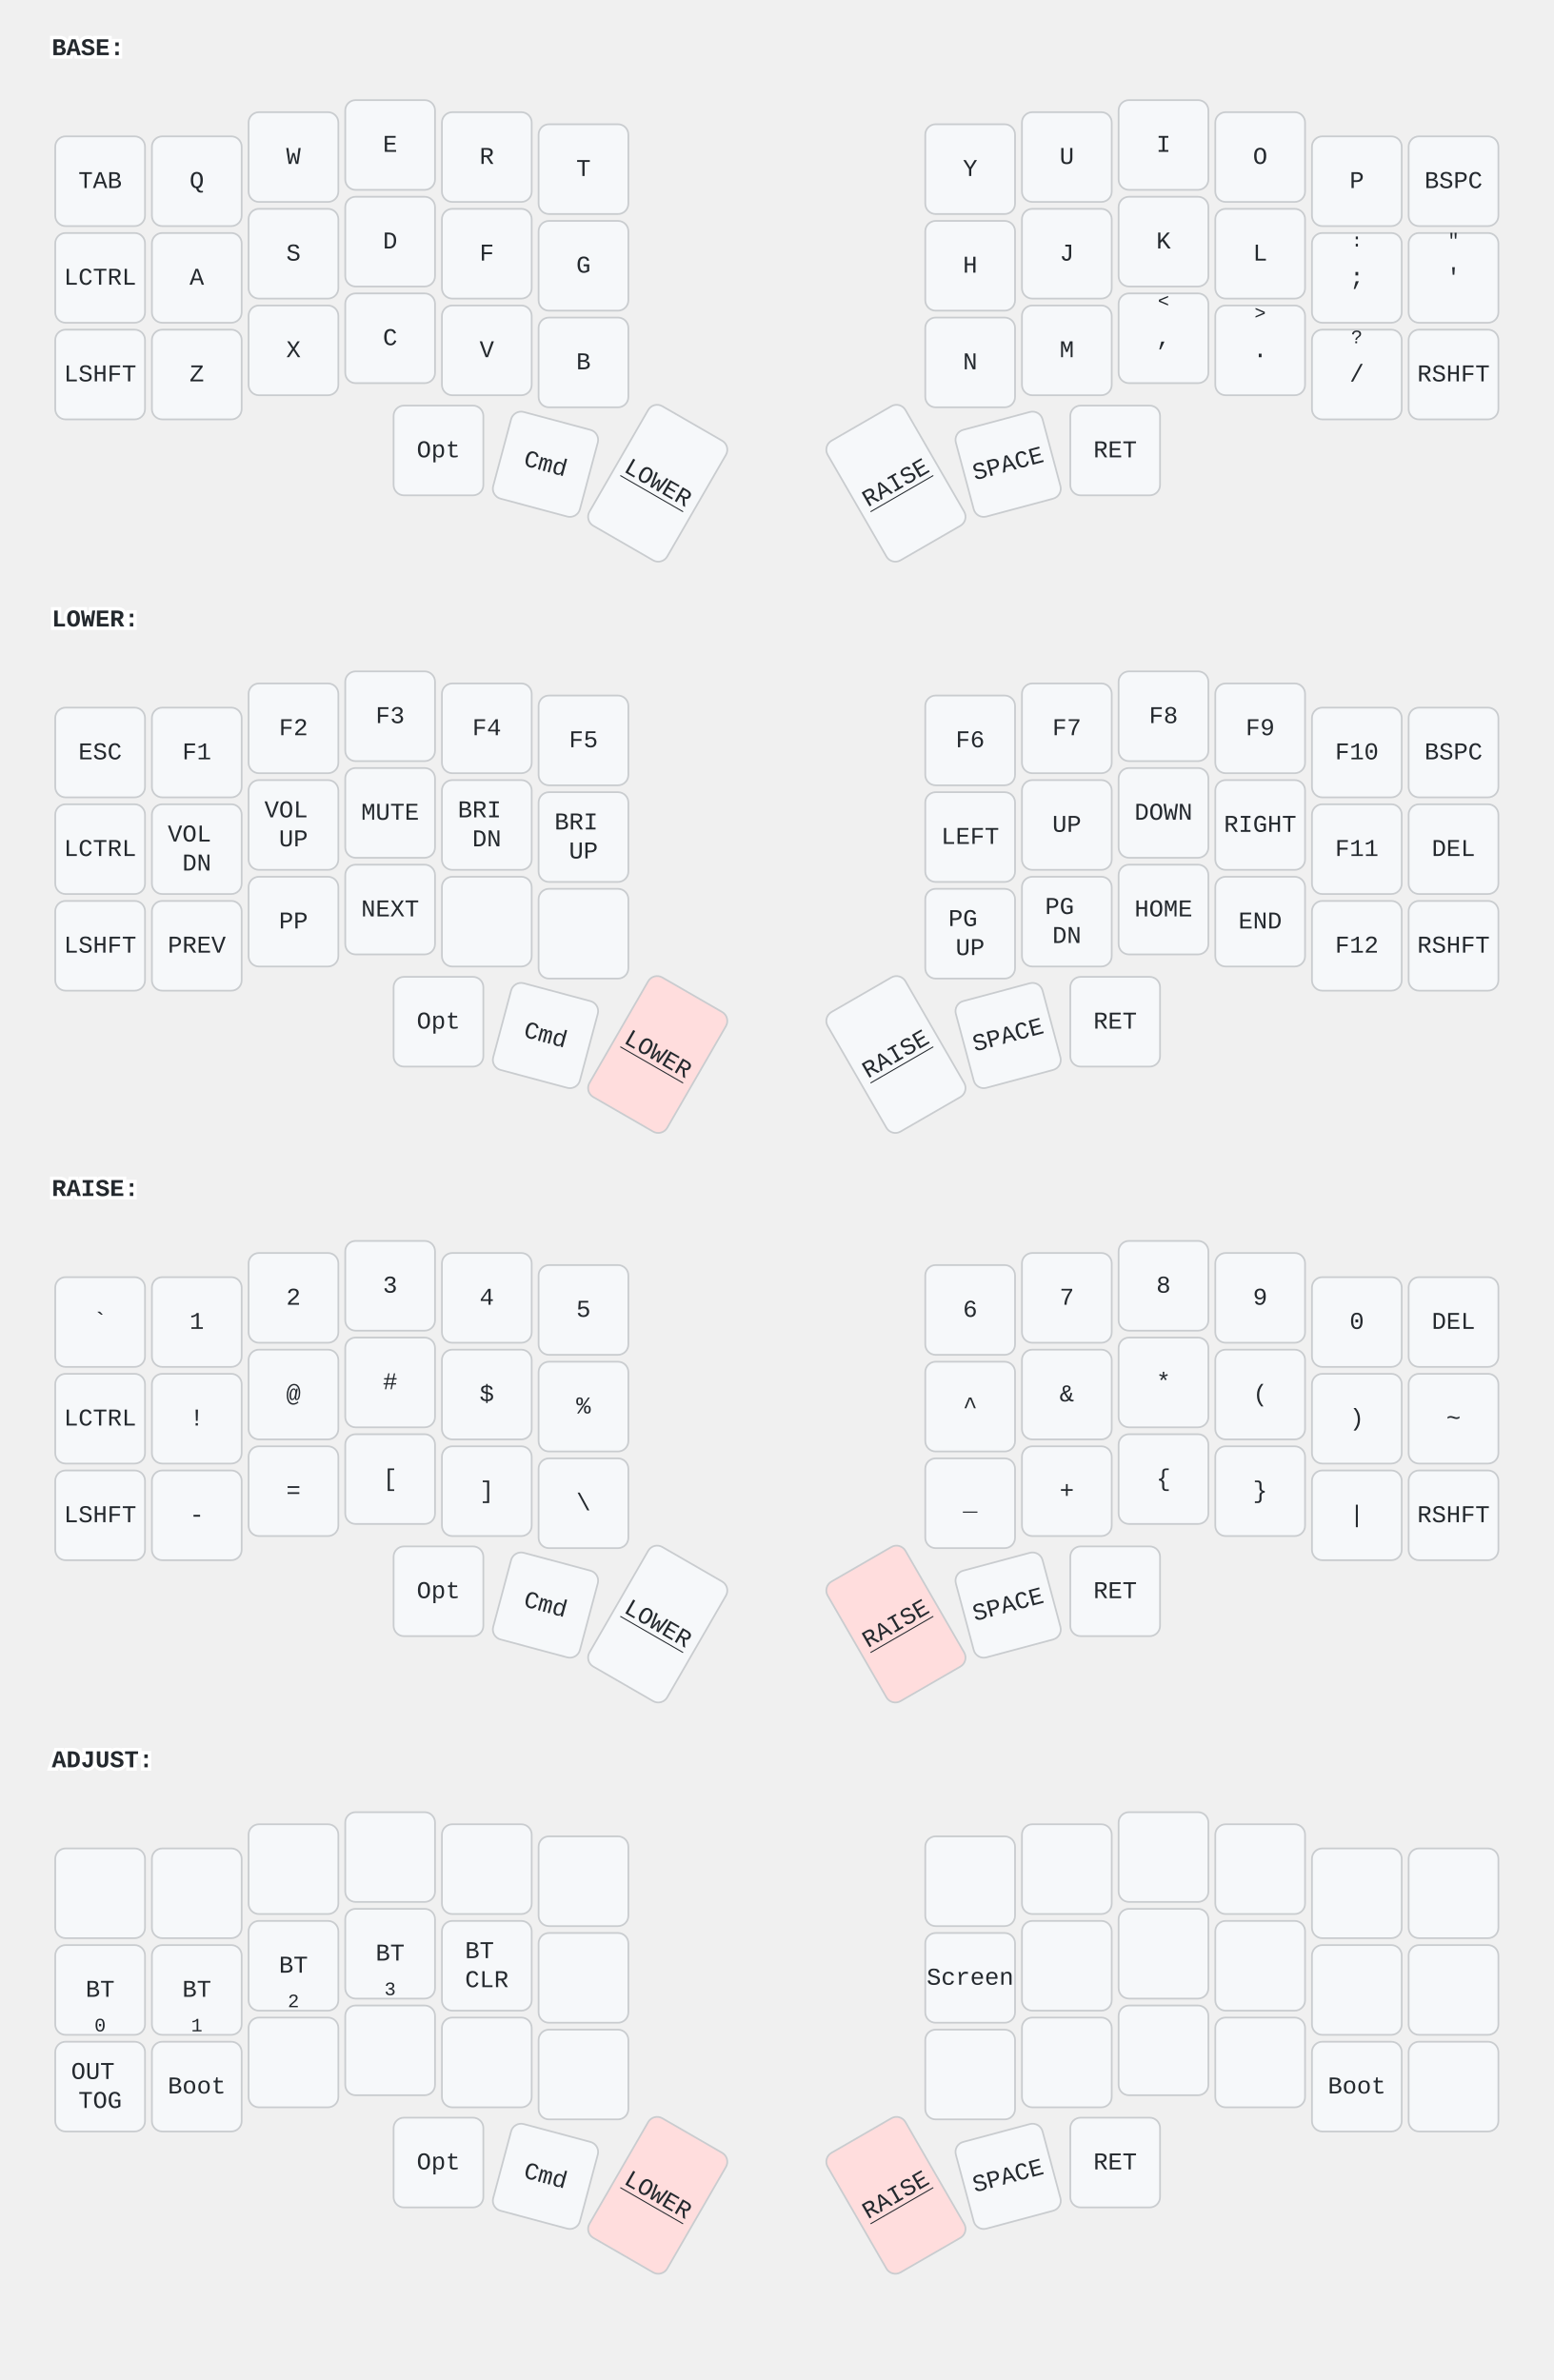
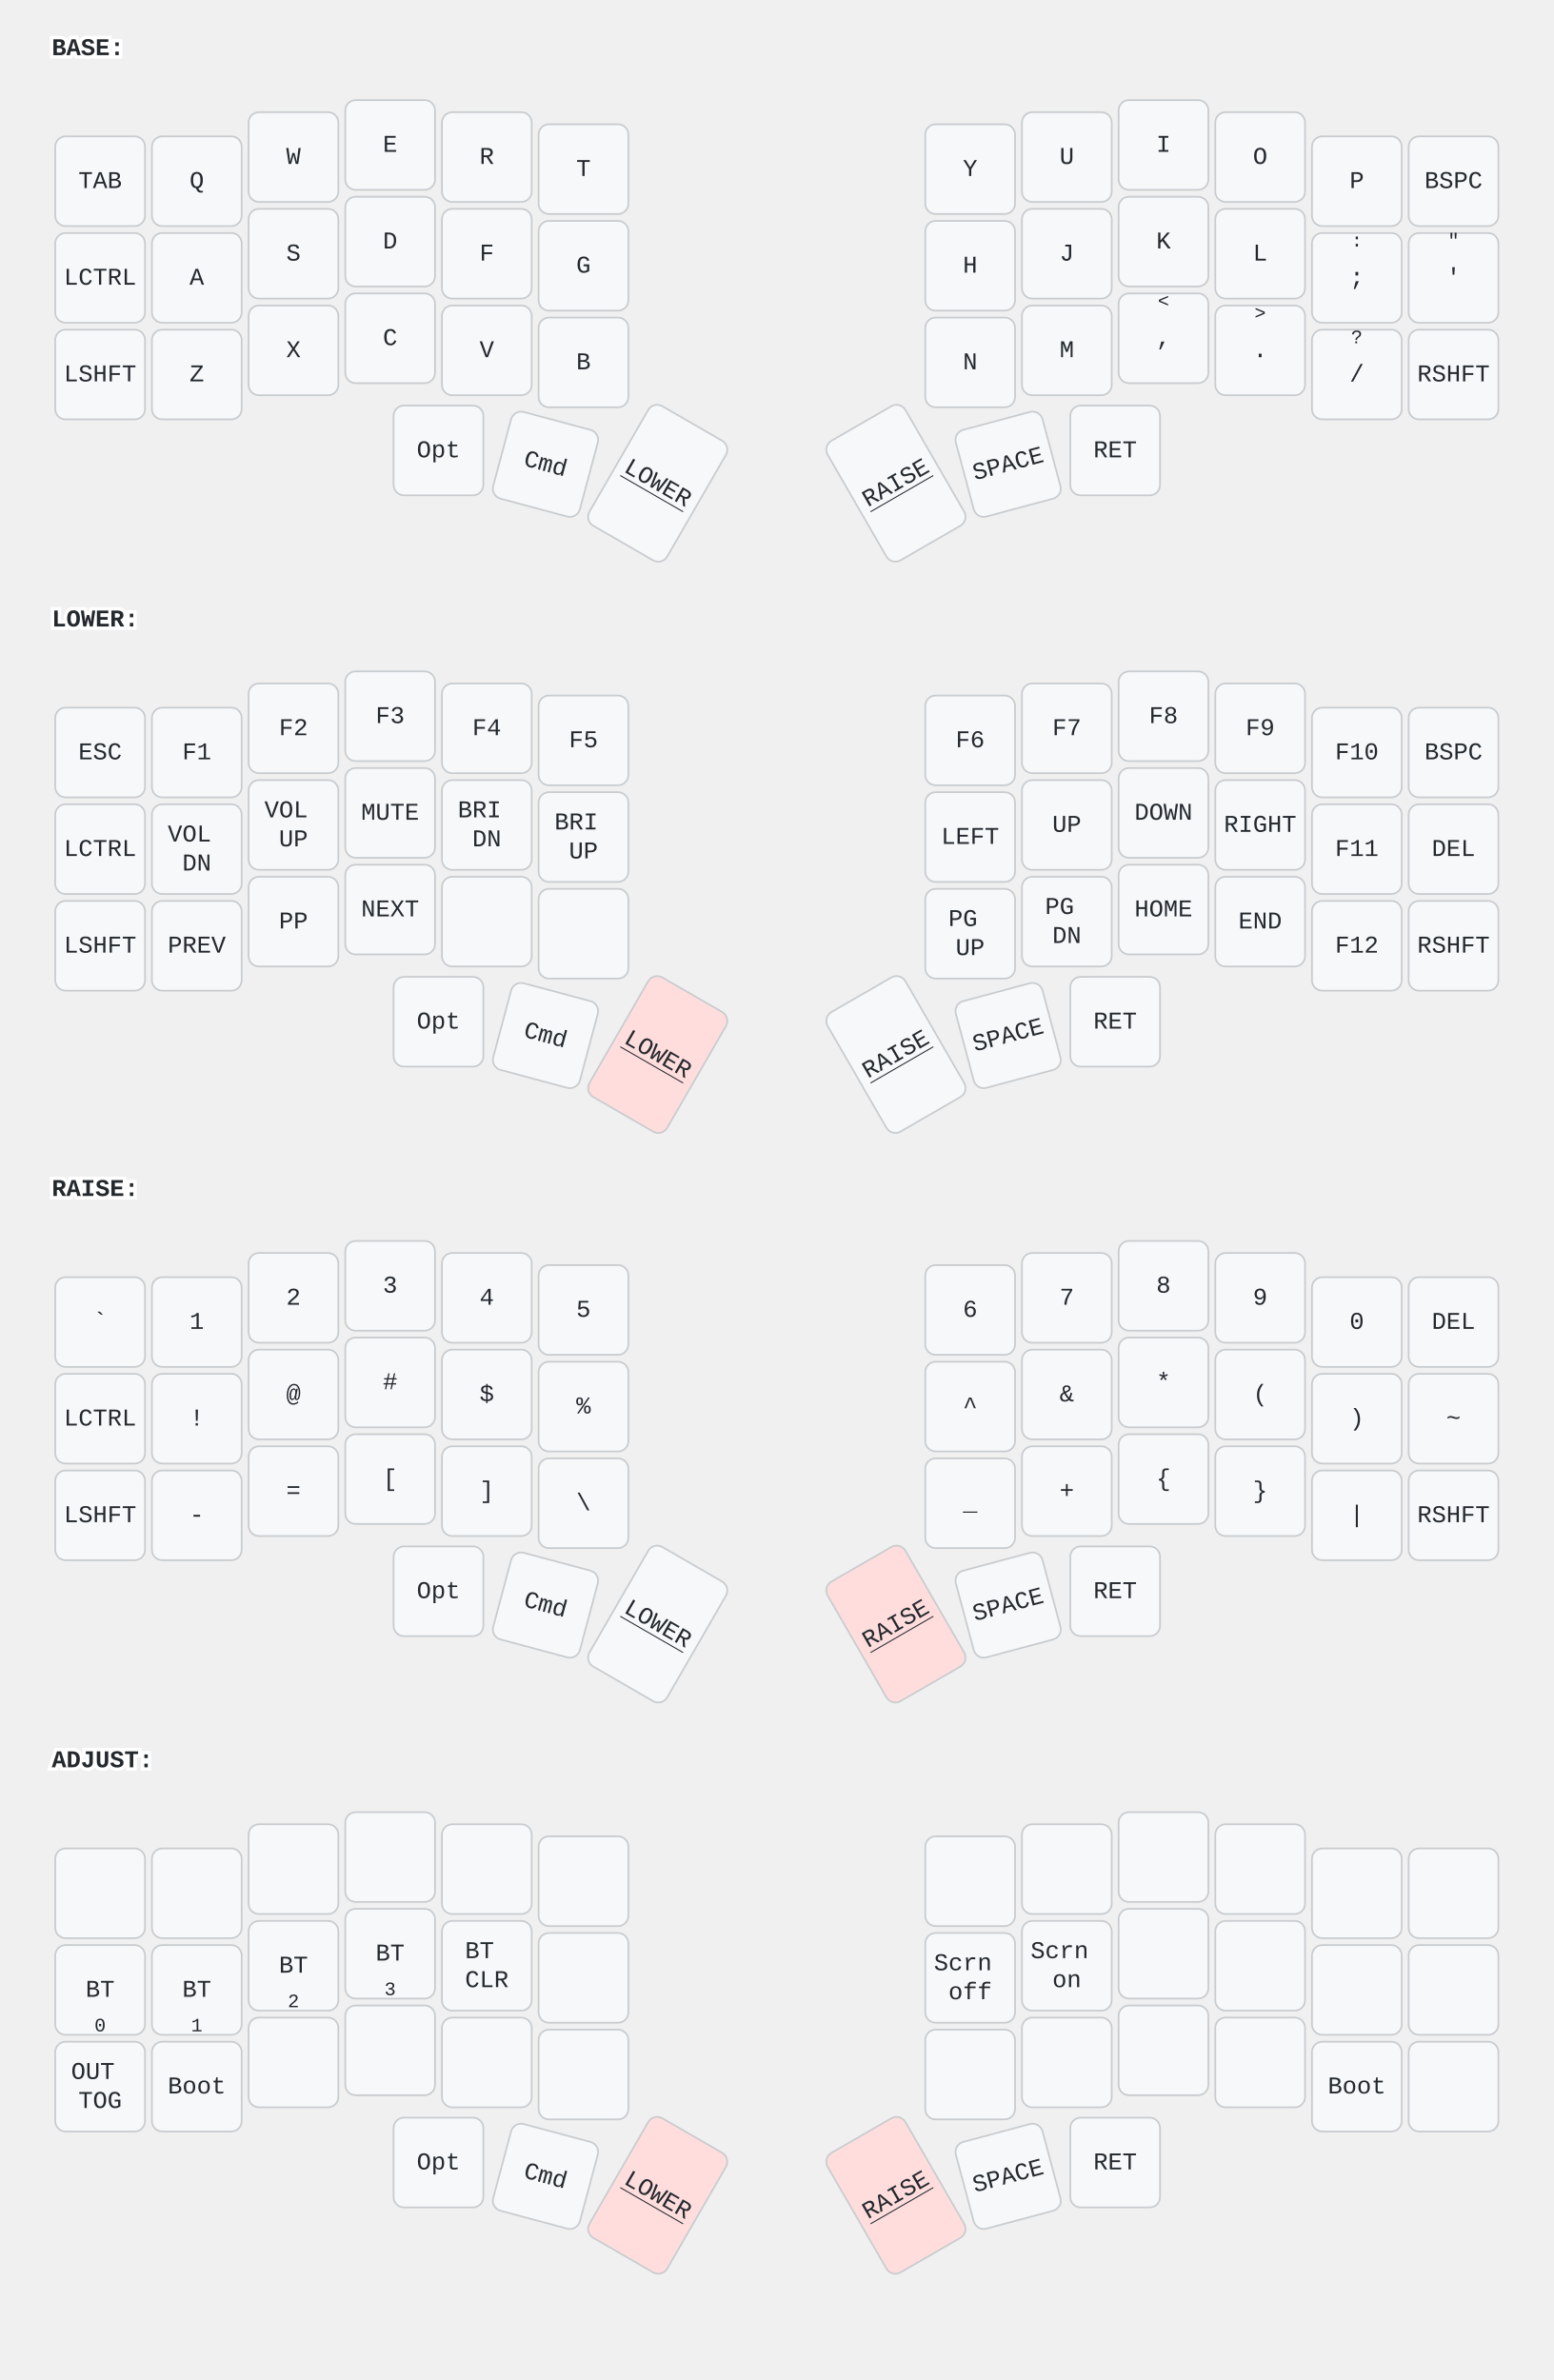
<svg xmlns="http://www.w3.org/2000/svg" width="900" height="1379" viewBox="0 0 900 1379" class="keymap">
  <style>/* inherit to force styles through use tags */
svg path {
    fill: inherit;
}

/* font and background color specifications */
svg.keymap {
    font-family: SFMono-Regular,Consolas,Liberation Mono,Menlo,monospace;
    font-size: 14px;
    font-kerning: normal;
    text-rendering: optimizeLegibility;
    fill: #24292e;
}

/* default key styling */
rect.key {
    fill: #f6f8fa;
}

rect.key, rect.combo {
    stroke: #c9cccf;
    stroke-width: 1;
}

/* default key side styling, only used is draw_key_sides is set */
rect.side {
    filter: brightness(90%);
}

/* color accent for combo boxes */
rect.combo, rect.combo-separate {
    fill: #cdf;
}

/* color accent for held keys */
rect.held, rect.combo.held {
    fill: #fdd;
}

/* color accent for ghost (optional) keys */
rect.ghost, rect.combo.ghost {
    stroke-dasharray: 4, 4;
    stroke-width: 2;
}

text {
    text-anchor: middle;
    dominant-baseline: middle;
}

/* styling for layer labels */
text.label {
    font-weight: bold;
    text-anchor: start;
    stroke: white;
    stroke-width: 4;
    paint-order: stroke;
}

/* styling for optional footer */
text.footer {
    text-anchor: end;
    dominant-baseline: auto;
    stroke: white;
    stroke-width: 4;
    paint-order: stroke;
}

/* styling for combo tap, and key non-tap label text */
- text.combo, text.hold, text.shifted, text.left, text.right, text.tl, text.tr, text.bl, text.br {
+ text.combo, text.hold, text.shifted, text.left, text.right {
    font-size: 11px;
}

- text.hold, text.bl, text.br {
+ text.hold {
    text-anchor: middle;
    dominant-baseline: auto;
}

- text.shifted, text.tl, text.tr {
+ text.shifted {
    text-anchor: middle;
    dominant-baseline: hanging;
}

- text.left, text.tl, text.bl {
+ text.left {
    text-anchor: start;
}

- text.right, text.tr, text.br {
+ text.right {
    text-anchor: end;
}

text.layer-activator {
    text-decoration: underline;
}

/* styling for hold/shifted label text in combo box */
text.combo.hold, text.combo.shifted, text.combo.left, text.combo.right {
    font-size: 8px;
}

/* lighter symbol for transparent keys */
text.trans {
    fill: #7b7e81;
}

/* styling for combo dendrons */
path.combo {
    stroke-width: 1;
    stroke: gray;
    fill: none;
}

/* Start Tabler Icons Cleanup */
/* cannot use height/width with glyphs */
.icon-tabler &gt; path {
    fill: inherit;
    stroke: inherit;
    stroke-width: 2;
}
/* hide tabler's default box */
.icon-tabler &gt; path[stroke="none"][fill="none"] {
    visibility: hidden;
}
/* End Tabler Icons Cleanup */
</style>
  <g transform="translate(30, 0)" class="layer-BASE">
    <text x="0" y="28" class="label" id="BASE">BASE:</text>
    <g transform="translate(0, 56)">
      <g transform="translate(28, 49)" class="key keypos-0">
        <rect rx="6" ry="6" x="-26" y="-26" width="52" height="52" class="key" />
        <text x="0" y="0" class="key tap">TAB</text>
      </g>
      <g transform="translate(84, 49)" class="key keypos-1">
        <rect rx="6" ry="6" x="-26" y="-26" width="52" height="52" class="key" />
        <text x="0" y="0" class="key tap">Q</text>
      </g>
      <g transform="translate(140, 35)" class="key keypos-2">
        <rect rx="6" ry="6" x="-26" y="-26" width="52" height="52" class="key" />
        <text x="0" y="0" class="key tap">W</text>
      </g>
      <g transform="translate(196, 28)" class="key keypos-3">
        <rect rx="6" ry="6" x="-26" y="-26" width="52" height="52" class="key" />
        <text x="0" y="0" class="key tap">E</text>
      </g>
      <g transform="translate(252, 35)" class="key keypos-4">
        <rect rx="6" ry="6" x="-26" y="-26" width="52" height="52" class="key" />
        <text x="0" y="0" class="key tap">R</text>
      </g>
      <g transform="translate(308, 42)" class="key keypos-5">
        <rect rx="6" ry="6" x="-26" y="-26" width="52" height="52" class="key" />
        <text x="0" y="0" class="key tap">T</text>
      </g>
      <g transform="translate(532, 42)" class="key keypos-6">
        <rect rx="6" ry="6" x="-26" y="-26" width="52" height="52" class="key" />
        <text x="0" y="0" class="key tap">Y</text>
      </g>
      <g transform="translate(588, 35)" class="key keypos-7">
        <rect rx="6" ry="6" x="-26" y="-26" width="52" height="52" class="key" />
        <text x="0" y="0" class="key tap">U</text>
      </g>
      <g transform="translate(644, 28)" class="key keypos-8">
        <rect rx="6" ry="6" x="-26" y="-26" width="52" height="52" class="key" />
        <text x="0" y="0" class="key tap">I</text>
      </g>
      <g transform="translate(700, 35)" class="key keypos-9">
        <rect rx="6" ry="6" x="-26" y="-26" width="52" height="52" class="key" />
        <text x="0" y="0" class="key tap">O</text>
      </g>
      <g transform="translate(756, 49)" class="key keypos-10">
        <rect rx="6" ry="6" x="-26" y="-26" width="52" height="52" class="key" />
        <text x="0" y="0" class="key tap">P</text>
      </g>
      <g transform="translate(812, 49)" class="key keypos-11">
        <rect rx="6" ry="6" x="-26" y="-26" width="52" height="52" class="key" />
        <text x="0" y="0" class="key tap">BSPC</text>
      </g>
      <g transform="translate(28, 105)" class="key keypos-12">
        <rect rx="6" ry="6" x="-26" y="-26" width="52" height="52" class="key" />
        <text x="0" y="0" class="key tap">LCTRL</text>
      </g>
      <g transform="translate(84, 105)" class="key keypos-13">
        <rect rx="6" ry="6" x="-26" y="-26" width="52" height="52" class="key" />
        <text x="0" y="0" class="key tap">A</text>
      </g>
      <g transform="translate(140, 91)" class="key keypos-14">
        <rect rx="6" ry="6" x="-26" y="-26" width="52" height="52" class="key" />
        <text x="0" y="0" class="key tap">S</text>
      </g>
      <g transform="translate(196, 84)" class="key keypos-15">
        <rect rx="6" ry="6" x="-26" y="-26" width="52" height="52" class="key" />
        <text x="0" y="0" class="key tap">D</text>
      </g>
      <g transform="translate(252, 91)" class="key keypos-16">
        <rect rx="6" ry="6" x="-26" y="-26" width="52" height="52" class="key" />
        <text x="0" y="0" class="key tap">F</text>
      </g>
      <g transform="translate(308, 98)" class="key keypos-17">
        <rect rx="6" ry="6" x="-26" y="-26" width="52" height="52" class="key" />
        <text x="0" y="0" class="key tap">G</text>
      </g>
      <g transform="translate(532, 98)" class="key keypos-18">
        <rect rx="6" ry="6" x="-26" y="-26" width="52" height="52" class="key" />
        <text x="0" y="0" class="key tap">H</text>
      </g>
      <g transform="translate(588, 91)" class="key keypos-19">
        <rect rx="6" ry="6" x="-26" y="-26" width="52" height="52" class="key" />
        <text x="0" y="0" class="key tap">J</text>
      </g>
      <g transform="translate(644, 84)" class="key keypos-20">
        <rect rx="6" ry="6" x="-26" y="-26" width="52" height="52" class="key" />
        <text x="0" y="0" class="key tap">K</text>
      </g>
      <g transform="translate(700, 91)" class="key keypos-21">
        <rect rx="6" ry="6" x="-26" y="-26" width="52" height="52" class="key" />
        <text x="0" y="0" class="key tap">L</text>
      </g>
      <g transform="translate(756, 105)" class="key keypos-22">
        <rect rx="6" ry="6" x="-26" y="-26" width="52" height="52" class="key" />
        <text x="0" y="0" class="key tap">;</text>
        <text x="0" y="-24" class="key shifted">:</text>
      </g>
      <g transform="translate(812, 105)" class="key keypos-23">
        <rect rx="6" ry="6" x="-26" y="-26" width="52" height="52" class="key" />
        <text x="0" y="0" class="key tap">'</text>
        <text x="0" y="-24" class="key shifted">"</text>
      </g>
      <g transform="translate(28, 161)" class="key keypos-24">
        <rect rx="6" ry="6" x="-26" y="-26" width="52" height="52" class="key" />
        <text x="0" y="0" class="key tap">LSHFT</text>
      </g>
      <g transform="translate(84, 161)" class="key keypos-25">
        <rect rx="6" ry="6" x="-26" y="-26" width="52" height="52" class="key" />
        <text x="0" y="0" class="key tap">Z</text>
      </g>
      <g transform="translate(140, 147)" class="key keypos-26">
        <rect rx="6" ry="6" x="-26" y="-26" width="52" height="52" class="key" />
        <text x="0" y="0" class="key tap">X</text>
      </g>
      <g transform="translate(196, 140)" class="key keypos-27">
        <rect rx="6" ry="6" x="-26" y="-26" width="52" height="52" class="key" />
        <text x="0" y="0" class="key tap">C</text>
      </g>
      <g transform="translate(252, 147)" class="key keypos-28">
        <rect rx="6" ry="6" x="-26" y="-26" width="52" height="52" class="key" />
        <text x="0" y="0" class="key tap">V</text>
      </g>
      <g transform="translate(308, 154)" class="key keypos-29">
        <rect rx="6" ry="6" x="-26" y="-26" width="52" height="52" class="key" />
        <text x="0" y="0" class="key tap">B</text>
      </g>
      <g transform="translate(532, 154)" class="key keypos-30">
        <rect rx="6" ry="6" x="-26" y="-26" width="52" height="52" class="key" />
        <text x="0" y="0" class="key tap">N</text>
      </g>
      <g transform="translate(588, 147)" class="key keypos-31">
        <rect rx="6" ry="6" x="-26" y="-26" width="52" height="52" class="key" />
        <text x="0" y="0" class="key tap">M</text>
      </g>
      <g transform="translate(644, 140)" class="key keypos-32">
        <rect rx="6" ry="6" x="-26" y="-26" width="52" height="52" class="key" />
        <text x="0" y="0" class="key tap">,</text>
        <text x="0" y="-24" class="key shifted">&lt;</text>
      </g>
      <g transform="translate(700, 147)" class="key keypos-33">
        <rect rx="6" ry="6" x="-26" y="-26" width="52" height="52" class="key" />
        <text x="0" y="0" class="key tap">.</text>
        <text x="0" y="-24" class="key shifted">&gt;</text>
      </g>
      <g transform="translate(756, 161)" class="key keypos-34">
        <rect rx="6" ry="6" x="-26" y="-26" width="52" height="52" class="key" />
        <text x="0" y="0" class="key tap">/</text>
        <text x="0" y="-24" class="key shifted">?</text>
      </g>
      <g transform="translate(812, 161)" class="key keypos-35">
        <rect rx="6" ry="6" x="-26" y="-26" width="52" height="52" class="key" />
        <text x="0" y="0" class="key tap">RSHFT</text>
      </g>
      <g transform="translate(224, 205)" class="key keypos-36">
        <rect rx="6" ry="6" x="-26" y="-26" width="52" height="52" class="key" />
        <text x="0" y="0" class="key tap">Opt</text>
      </g>
      <g transform="translate(286, 213) rotate(15.0)" class="key keypos-37">
        <rect rx="6" ry="6" x="-26" y="-26" width="52" height="52" class="key" />
        <text x="0" y="0" class="key tap">Cmd</text>
      </g>
      <g transform="translate(351, 224) rotate(30.0)" class="key keypos-38">
        <rect rx="6" ry="6" x="-26" y="-40" width="52" height="80" class="key" />
        <a href="#LOWER">
          <text x="0" y="0" class="key tap layer-activator">LOWER</text>
        </a>
      </g>
      <g transform="translate(489, 224) rotate(-30.0)" class="key keypos-39">
        <rect rx="6" ry="6" x="-26" y="-40" width="52" height="80" class="key" />
        <a href="#RAISE">
          <text x="0" y="0" class="key tap layer-activator">RAISE</text>
        </a>
      </g>
      <g transform="translate(554, 213) rotate(-15.0)" class="key keypos-40">
        <rect rx="6" ry="6" x="-26" y="-26" width="52" height="52" class="key" />
        <text x="0" y="0" class="key tap">SPACE</text>
      </g>
      <g transform="translate(616, 205)" class="key keypos-41">
        <rect rx="6" ry="6" x="-26" y="-26" width="52" height="52" class="key" />
        <text x="0" y="0" class="key tap">RET</text>
      </g>
    </g>
  </g>
  <g transform="translate(30, 331)" class="layer-LOWER">
    <text x="0" y="28" class="label" id="LOWER">LOWER:</text>
    <g transform="translate(0, 56)">
      <g transform="translate(28, 49)" class="key keypos-0">
        <rect rx="6" ry="6" x="-26" y="-26" width="52" height="52" class="key" />
        <text x="0" y="0" class="key tap">ESC</text>
      </g>
      <g transform="translate(84, 49)" class="key keypos-1">
        <rect rx="6" ry="6" x="-26" y="-26" width="52" height="52" class="key" />
        <text x="0" y="0" class="key tap">F1</text>
      </g>
      <g transform="translate(140, 35)" class="key keypos-2">
        <rect rx="6" ry="6" x="-26" y="-26" width="52" height="52" class="key" />
        <text x="0" y="0" class="key tap">F2</text>
      </g>
      <g transform="translate(196, 28)" class="key keypos-3">
        <rect rx="6" ry="6" x="-26" y="-26" width="52" height="52" class="key" />
        <text x="0" y="0" class="key tap">F3</text>
      </g>
      <g transform="translate(252, 35)" class="key keypos-4">
        <rect rx="6" ry="6" x="-26" y="-26" width="52" height="52" class="key" />
        <text x="0" y="0" class="key tap">F4</text>
      </g>
      <g transform="translate(308, 42)" class="key keypos-5">
        <rect rx="6" ry="6" x="-26" y="-26" width="52" height="52" class="key" />
        <text x="0" y="0" class="key tap">F5</text>
      </g>
      <g transform="translate(532, 42)" class="key keypos-6">
        <rect rx="6" ry="6" x="-26" y="-26" width="52" height="52" class="key" />
        <text x="0" y="0" class="key tap">F6</text>
      </g>
      <g transform="translate(588, 35)" class="key keypos-7">
        <rect rx="6" ry="6" x="-26" y="-26" width="52" height="52" class="key" />
        <text x="0" y="0" class="key tap">F7</text>
      </g>
      <g transform="translate(644, 28)" class="key keypos-8">
        <rect rx="6" ry="6" x="-26" y="-26" width="52" height="52" class="key" />
        <text x="0" y="0" class="key tap">F8</text>
      </g>
      <g transform="translate(700, 35)" class="key keypos-9">
        <rect rx="6" ry="6" x="-26" y="-26" width="52" height="52" class="key" />
        <text x="0" y="0" class="key tap">F9</text>
      </g>
      <g transform="translate(756, 49)" class="key keypos-10">
        <rect rx="6" ry="6" x="-26" y="-26" width="52" height="52" class="key" />
        <text x="0" y="0" class="key tap">F10</text>
      </g>
      <g transform="translate(812, 49)" class="key keypos-11">
        <rect rx="6" ry="6" x="-26" y="-26" width="52" height="52" class="key" />
        <text x="0" y="0" class="key tap">BSPC</text>
      </g>
      <g transform="translate(28, 105)" class="key keypos-12">
        <rect rx="6" ry="6" x="-26" y="-26" width="52" height="52" class="key" />
        <text x="0" y="0" class="key tap">LCTRL</text>
      </g>
      <g transform="translate(84, 105)" class="key keypos-13">
        <rect rx="6" ry="6" x="-26" y="-26" width="52" height="52" class="key" />
        <text x="0" y="0" class="key tap">
          <tspan x="0" dy="-0.6em">VOL</tspan>
          <tspan x="0" dy="1.2em">DN</tspan>
        </text>
      </g>
      <g transform="translate(140, 91)" class="key keypos-14">
        <rect rx="6" ry="6" x="-26" y="-26" width="52" height="52" class="key" />
        <text x="0" y="0" class="key tap">
          <tspan x="0" dy="-0.6em">VOL</tspan>
          <tspan x="0" dy="1.2em">UP</tspan>
        </text>
      </g>
      <g transform="translate(196, 84)" class="key keypos-15">
        <rect rx="6" ry="6" x="-26" y="-26" width="52" height="52" class="key" />
        <text x="0" y="0" class="key tap">MUTE</text>
      </g>
      <g transform="translate(252, 91)" class="key keypos-16">
        <rect rx="6" ry="6" x="-26" y="-26" width="52" height="52" class="key" />
        <text x="0" y="0" class="key tap">
          <tspan x="0" dy="-0.6em">BRI</tspan>
          <tspan x="0" dy="1.2em">DN</tspan>
        </text>
      </g>
      <g transform="translate(308, 98)" class="key keypos-17">
        <rect rx="6" ry="6" x="-26" y="-26" width="52" height="52" class="key" />
        <text x="0" y="0" class="key tap">
          <tspan x="0" dy="-0.6em">BRI</tspan>
          <tspan x="0" dy="1.2em">UP</tspan>
        </text>
      </g>
      <g transform="translate(532, 98)" class="key keypos-18">
        <rect rx="6" ry="6" x="-26" y="-26" width="52" height="52" class="key" />
        <text x="0" y="0" class="key tap">LEFT</text>
      </g>
      <g transform="translate(588, 91)" class="key keypos-19">
        <rect rx="6" ry="6" x="-26" y="-26" width="52" height="52" class="key" />
        <text x="0" y="0" class="key tap">UP</text>
      </g>
      <g transform="translate(644, 84)" class="key keypos-20">
        <rect rx="6" ry="6" x="-26" y="-26" width="52" height="52" class="key" />
        <text x="0" y="0" class="key tap">DOWN</text>
      </g>
      <g transform="translate(700, 91)" class="key keypos-21">
        <rect rx="6" ry="6" x="-26" y="-26" width="52" height="52" class="key" />
        <text x="0" y="0" class="key tap">RIGHT</text>
      </g>
      <g transform="translate(756, 105)" class="key keypos-22">
        <rect rx="6" ry="6" x="-26" y="-26" width="52" height="52" class="key" />
        <text x="0" y="0" class="key tap">F11</text>
      </g>
      <g transform="translate(812, 105)" class="key keypos-23">
        <rect rx="6" ry="6" x="-26" y="-26" width="52" height="52" class="key" />
        <text x="0" y="0" class="key tap">DEL</text>
      </g>
      <g transform="translate(28, 161)" class="key keypos-24">
        <rect rx="6" ry="6" x="-26" y="-26" width="52" height="52" class="key" />
        <text x="0" y="0" class="key tap">LSHFT</text>
      </g>
      <g transform="translate(84, 161)" class="key keypos-25">
        <rect rx="6" ry="6" x="-26" y="-26" width="52" height="52" class="key" />
        <text x="0" y="0" class="key tap">PREV</text>
      </g>
      <g transform="translate(140, 147)" class="key keypos-26">
        <rect rx="6" ry="6" x="-26" y="-26" width="52" height="52" class="key" />
        <text x="0" y="0" class="key tap">PP</text>
      </g>
      <g transform="translate(196, 140)" class="key keypos-27">
        <rect rx="6" ry="6" x="-26" y="-26" width="52" height="52" class="key" />
        <text x="0" y="0" class="key tap">NEXT</text>
      </g>
      <g transform="translate(252, 147)" class="key keypos-28">
        <rect rx="6" ry="6" x="-26" y="-26" width="52" height="52" class="key" />
      </g>
      <g transform="translate(308, 154)" class="key keypos-29">
        <rect rx="6" ry="6" x="-26" y="-26" width="52" height="52" class="key" />
      </g>
      <g transform="translate(532, 154)" class="key keypos-30">
        <rect rx="6" ry="6" x="-26" y="-26" width="52" height="52" class="key" />
        <text x="0" y="0" class="key tap">
          <tspan x="0" dy="-0.6em">PG</tspan>
          <tspan x="0" dy="1.2em">UP</tspan>
        </text>
      </g>
      <g transform="translate(588, 147)" class="key keypos-31">
        <rect rx="6" ry="6" x="-26" y="-26" width="52" height="52" class="key" />
        <text x="0" y="0" class="key tap">
          <tspan x="0" dy="-0.6em">PG</tspan>
          <tspan x="0" dy="1.2em">DN</tspan>
        </text>
      </g>
      <g transform="translate(644, 140)" class="key keypos-32">
        <rect rx="6" ry="6" x="-26" y="-26" width="52" height="52" class="key" />
        <text x="0" y="0" class="key tap">HOME</text>
      </g>
      <g transform="translate(700, 147)" class="key keypos-33">
        <rect rx="6" ry="6" x="-26" y="-26" width="52" height="52" class="key" />
        <text x="0" y="0" class="key tap">END</text>
      </g>
      <g transform="translate(756, 161)" class="key keypos-34">
        <rect rx="6" ry="6" x="-26" y="-26" width="52" height="52" class="key" />
        <text x="0" y="0" class="key tap">F12</text>
      </g>
      <g transform="translate(812, 161)" class="key keypos-35">
        <rect rx="6" ry="6" x="-26" y="-26" width="52" height="52" class="key" />
        <text x="0" y="0" class="key tap">RSHFT</text>
      </g>
      <g transform="translate(224, 205)" class="key keypos-36">
        <rect rx="6" ry="6" x="-26" y="-26" width="52" height="52" class="key" />
        <text x="0" y="0" class="key tap">Opt</text>
      </g>
      <g transform="translate(286, 213) rotate(15.0)" class="key keypos-37">
        <rect rx="6" ry="6" x="-26" y="-26" width="52" height="52" class="key" />
        <text x="0" y="0" class="key tap">Cmd</text>
      </g>
      <g transform="translate(351, 224) rotate(30.0)" class="key held keypos-38">
        <rect rx="6" ry="6" x="-26" y="-40" width="52" height="80" class="key held" />
        <a href="#LOWER">
          <text x="0" y="0" class="key held tap layer-activator">LOWER</text>
        </a>
      </g>
      <g transform="translate(489, 224) rotate(-30.0)" class="key keypos-39">
        <rect rx="6" ry="6" x="-26" y="-40" width="52" height="80" class="key" />
        <a href="#RAISE">
          <text x="0" y="0" class="key tap layer-activator">RAISE</text>
        </a>
      </g>
      <g transform="translate(554, 213) rotate(-15.0)" class="key keypos-40">
        <rect rx="6" ry="6" x="-26" y="-26" width="52" height="52" class="key" />
        <text x="0" y="0" class="key tap">SPACE</text>
      </g>
      <g transform="translate(616, 205)" class="key keypos-41">
        <rect rx="6" ry="6" x="-26" y="-26" width="52" height="52" class="key" />
        <text x="0" y="0" class="key tap">RET</text>
      </g>
    </g>
  </g>
  <g transform="translate(30, 661)" class="layer-RAISE">
    <text x="0" y="28" class="label" id="RAISE">RAISE:</text>
    <g transform="translate(0, 56)">
      <g transform="translate(28, 49)" class="key keypos-0">
        <rect rx="6" ry="6" x="-26" y="-26" width="52" height="52" class="key" />
        <text x="0" y="0" class="key tap">`</text>
      </g>
      <g transform="translate(84, 49)" class="key keypos-1">
        <rect rx="6" ry="6" x="-26" y="-26" width="52" height="52" class="key" />
        <text x="0" y="0" class="key tap">1</text>
      </g>
      <g transform="translate(140, 35)" class="key keypos-2">
        <rect rx="6" ry="6" x="-26" y="-26" width="52" height="52" class="key" />
        <text x="0" y="0" class="key tap">2</text>
      </g>
      <g transform="translate(196, 28)" class="key keypos-3">
        <rect rx="6" ry="6" x="-26" y="-26" width="52" height="52" class="key" />
        <text x="0" y="0" class="key tap">3</text>
      </g>
      <g transform="translate(252, 35)" class="key keypos-4">
        <rect rx="6" ry="6" x="-26" y="-26" width="52" height="52" class="key" />
        <text x="0" y="0" class="key tap">4</text>
      </g>
      <g transform="translate(308, 42)" class="key keypos-5">
        <rect rx="6" ry="6" x="-26" y="-26" width="52" height="52" class="key" />
        <text x="0" y="0" class="key tap">5</text>
      </g>
      <g transform="translate(532, 42)" class="key keypos-6">
        <rect rx="6" ry="6" x="-26" y="-26" width="52" height="52" class="key" />
        <text x="0" y="0" class="key tap">6</text>
      </g>
      <g transform="translate(588, 35)" class="key keypos-7">
        <rect rx="6" ry="6" x="-26" y="-26" width="52" height="52" class="key" />
        <text x="0" y="0" class="key tap">7</text>
      </g>
      <g transform="translate(644, 28)" class="key keypos-8">
        <rect rx="6" ry="6" x="-26" y="-26" width="52" height="52" class="key" />
        <text x="0" y="0" class="key tap">8</text>
      </g>
      <g transform="translate(700, 35)" class="key keypos-9">
        <rect rx="6" ry="6" x="-26" y="-26" width="52" height="52" class="key" />
        <text x="0" y="0" class="key tap">9</text>
      </g>
      <g transform="translate(756, 49)" class="key keypos-10">
        <rect rx="6" ry="6" x="-26" y="-26" width="52" height="52" class="key" />
        <text x="0" y="0" class="key tap">0</text>
      </g>
      <g transform="translate(812, 49)" class="key keypos-11">
        <rect rx="6" ry="6" x="-26" y="-26" width="52" height="52" class="key" />
        <text x="0" y="0" class="key tap">DEL</text>
      </g>
      <g transform="translate(28, 105)" class="key keypos-12">
        <rect rx="6" ry="6" x="-26" y="-26" width="52" height="52" class="key" />
        <text x="0" y="0" class="key tap">LCTRL</text>
      </g>
      <g transform="translate(84, 105)" class="key keypos-13">
        <rect rx="6" ry="6" x="-26" y="-26" width="52" height="52" class="key" />
        <text x="0" y="0" class="key tap">!</text>
      </g>
      <g transform="translate(140, 91)" class="key keypos-14">
        <rect rx="6" ry="6" x="-26" y="-26" width="52" height="52" class="key" />
        <text x="0" y="0" class="key tap">@</text>
      </g>
      <g transform="translate(196, 84)" class="key keypos-15">
        <rect rx="6" ry="6" x="-26" y="-26" width="52" height="52" class="key" />
        <text x="0" y="0" class="key tap">#</text>
      </g>
      <g transform="translate(252, 91)" class="key keypos-16">
        <rect rx="6" ry="6" x="-26" y="-26" width="52" height="52" class="key" />
        <text x="0" y="0" class="key tap">$</text>
      </g>
      <g transform="translate(308, 98)" class="key keypos-17">
        <rect rx="6" ry="6" x="-26" y="-26" width="52" height="52" class="key" />
        <text x="0" y="0" class="key tap">%</text>
      </g>
      <g transform="translate(532, 98)" class="key keypos-18">
        <rect rx="6" ry="6" x="-26" y="-26" width="52" height="52" class="key" />
        <text x="0" y="0" class="key tap">^</text>
      </g>
      <g transform="translate(588, 91)" class="key keypos-19">
        <rect rx="6" ry="6" x="-26" y="-26" width="52" height="52" class="key" />
        <text x="0" y="0" class="key tap">&amp;</text>
      </g>
      <g transform="translate(644, 84)" class="key keypos-20">
        <rect rx="6" ry="6" x="-26" y="-26" width="52" height="52" class="key" />
        <text x="0" y="0" class="key tap">*</text>
      </g>
      <g transform="translate(700, 91)" class="key keypos-21">
        <rect rx="6" ry="6" x="-26" y="-26" width="52" height="52" class="key" />
        <text x="0" y="0" class="key tap">(</text>
      </g>
      <g transform="translate(756, 105)" class="key keypos-22">
        <rect rx="6" ry="6" x="-26" y="-26" width="52" height="52" class="key" />
        <text x="0" y="0" class="key tap">)</text>
      </g>
      <g transform="translate(812, 105)" class="key keypos-23">
        <rect rx="6" ry="6" x="-26" y="-26" width="52" height="52" class="key" />
        <text x="0" y="0" class="key tap">~</text>
      </g>
      <g transform="translate(28, 161)" class="key keypos-24">
        <rect rx="6" ry="6" x="-26" y="-26" width="52" height="52" class="key" />
        <text x="0" y="0" class="key tap">LSHFT</text>
      </g>
      <g transform="translate(84, 161)" class="key keypos-25">
        <rect rx="6" ry="6" x="-26" y="-26" width="52" height="52" class="key" />
        <text x="0" y="0" class="key tap">-</text>
      </g>
      <g transform="translate(140, 147)" class="key keypos-26">
        <rect rx="6" ry="6" x="-26" y="-26" width="52" height="52" class="key" />
        <text x="0" y="0" class="key tap">=</text>
      </g>
      <g transform="translate(196, 140)" class="key keypos-27">
        <rect rx="6" ry="6" x="-26" y="-26" width="52" height="52" class="key" />
        <text x="0" y="0" class="key tap">[</text>
      </g>
      <g transform="translate(252, 147)" class="key keypos-28">
        <rect rx="6" ry="6" x="-26" y="-26" width="52" height="52" class="key" />
        <text x="0" y="0" class="key tap">]</text>
      </g>
      <g transform="translate(308, 154)" class="key keypos-29">
        <rect rx="6" ry="6" x="-26" y="-26" width="52" height="52" class="key" />
        <text x="0" y="0" class="key tap">\</text>
      </g>
      <g transform="translate(532, 154)" class="key keypos-30">
        <rect rx="6" ry="6" x="-26" y="-26" width="52" height="52" class="key" />
        <text x="0" y="0" class="key tap">_</text>
      </g>
      <g transform="translate(588, 147)" class="key keypos-31">
        <rect rx="6" ry="6" x="-26" y="-26" width="52" height="52" class="key" />
        <text x="0" y="0" class="key tap">+</text>
      </g>
      <g transform="translate(644, 140)" class="key keypos-32">
        <rect rx="6" ry="6" x="-26" y="-26" width="52" height="52" class="key" />
        <text x="0" y="0" class="key tap">{</text>
      </g>
      <g transform="translate(700, 147)" class="key keypos-33">
        <rect rx="6" ry="6" x="-26" y="-26" width="52" height="52" class="key" />
        <text x="0" y="0" class="key tap">}</text>
      </g>
      <g transform="translate(756, 161)" class="key keypos-34">
        <rect rx="6" ry="6" x="-26" y="-26" width="52" height="52" class="key" />
        <text x="0" y="0" class="key tap">|</text>
      </g>
      <g transform="translate(812, 161)" class="key keypos-35">
        <rect rx="6" ry="6" x="-26" y="-26" width="52" height="52" class="key" />
        <text x="0" y="0" class="key tap">RSHFT</text>
      </g>
      <g transform="translate(224, 205)" class="key keypos-36">
        <rect rx="6" ry="6" x="-26" y="-26" width="52" height="52" class="key" />
        <text x="0" y="0" class="key tap">Opt</text>
      </g>
      <g transform="translate(286, 213) rotate(15.0)" class="key keypos-37">
        <rect rx="6" ry="6" x="-26" y="-26" width="52" height="52" class="key" />
        <text x="0" y="0" class="key tap">Cmd</text>
      </g>
      <g transform="translate(351, 224) rotate(30.0)" class="key keypos-38">
        <rect rx="6" ry="6" x="-26" y="-40" width="52" height="80" class="key" />
        <a href="#LOWER">
          <text x="0" y="0" class="key tap layer-activator">LOWER</text>
        </a>
      </g>
      <g transform="translate(489, 224) rotate(-30.0)" class="key held keypos-39">
        <rect rx="6" ry="6" x="-26" y="-40" width="52" height="80" class="key held" />
        <a href="#RAISE">
          <text x="0" y="0" class="key held tap layer-activator">RAISE</text>
        </a>
      </g>
      <g transform="translate(554, 213) rotate(-15.0)" class="key keypos-40">
        <rect rx="6" ry="6" x="-26" y="-26" width="52" height="52" class="key" />
        <text x="0" y="0" class="key tap">SPACE</text>
      </g>
      <g transform="translate(616, 205)" class="key keypos-41">
        <rect rx="6" ry="6" x="-26" y="-26" width="52" height="52" class="key" />
        <text x="0" y="0" class="key tap">RET</text>
      </g>
    </g>
  </g>
  <g transform="translate(30, 992)" class="layer-ADJUST">
    <text x="0" y="28" class="label" id="ADJUST">ADJUST:</text>
    <g transform="translate(0, 56)">
      <g transform="translate(28, 49)" class="key keypos-0">
        <rect rx="6" ry="6" x="-26" y="-26" width="52" height="52" class="key" />
      </g>
      <g transform="translate(84, 49)" class="key keypos-1">
        <rect rx="6" ry="6" x="-26" y="-26" width="52" height="52" class="key" />
      </g>
      <g transform="translate(140, 35)" class="key keypos-2">
        <rect rx="6" ry="6" x="-26" y="-26" width="52" height="52" class="key" />
      </g>
      <g transform="translate(196, 28)" class="key keypos-3">
        <rect rx="6" ry="6" x="-26" y="-26" width="52" height="52" class="key" />
      </g>
      <g transform="translate(252, 35)" class="key keypos-4">
        <rect rx="6" ry="6" x="-26" y="-26" width="52" height="52" class="key" />
      </g>
      <g transform="translate(308, 42)" class="key keypos-5">
        <rect rx="6" ry="6" x="-26" y="-26" width="52" height="52" class="key" />
      </g>
      <g transform="translate(532, 42)" class="key keypos-6">
        <rect rx="6" ry="6" x="-26" y="-26" width="52" height="52" class="key" />
      </g>
      <g transform="translate(588, 35)" class="key keypos-7">
        <rect rx="6" ry="6" x="-26" y="-26" width="52" height="52" class="key" />
      </g>
      <g transform="translate(644, 28)" class="key keypos-8">
        <rect rx="6" ry="6" x="-26" y="-26" width="52" height="52" class="key" />
      </g>
      <g transform="translate(700, 35)" class="key keypos-9">
        <rect rx="6" ry="6" x="-26" y="-26" width="52" height="52" class="key" />
      </g>
      <g transform="translate(756, 49)" class="key keypos-10">
        <rect rx="6" ry="6" x="-26" y="-26" width="52" height="52" class="key" />
      </g>
      <g transform="translate(812, 49)" class="key keypos-11">
        <rect rx="6" ry="6" x="-26" y="-26" width="52" height="52" class="key" />
      </g>
      <g transform="translate(28, 105)" class="key keypos-12">
        <rect rx="6" ry="6" x="-26" y="-26" width="52" height="52" class="key" />
        <text x="0" y="0" class="key tap">BT</text>
        <text x="0" y="24" class="key hold">0</text>
      </g>
      <g transform="translate(84, 105)" class="key keypos-13">
        <rect rx="6" ry="6" x="-26" y="-26" width="52" height="52" class="key" />
        <text x="0" y="0" class="key tap">BT</text>
        <text x="0" y="24" class="key hold">1</text>
      </g>
      <g transform="translate(140, 91)" class="key keypos-14">
        <rect rx="6" ry="6" x="-26" y="-26" width="52" height="52" class="key" />
        <text x="0" y="0" class="key tap">BT</text>
        <text x="0" y="24" class="key hold">2</text>
      </g>
      <g transform="translate(196, 84)" class="key keypos-15">
        <rect rx="6" ry="6" x="-26" y="-26" width="52" height="52" class="key" />
        <text x="0" y="0" class="key tap">BT</text>
        <text x="0" y="24" class="key hold">3</text>
      </g>
      <g transform="translate(252, 91)" class="key keypos-16">
        <rect rx="6" ry="6" x="-26" y="-26" width="52" height="52" class="key" />
        <text x="0" y="0" class="key tap">
          <tspan x="0" dy="-0.6em">BT</tspan>
          <tspan x="0" dy="1.2em">CLR</tspan>
        </text>
      </g>
      <g transform="translate(308, 98)" class="key keypos-17">
        <rect rx="6" ry="6" x="-26" y="-26" width="52" height="52" class="key" />
      </g>
      <g transform="translate(532, 98)" class="key keypos-18">
        <rect rx="6" ry="6" x="-26" y="-26" width="52" height="52" class="key" />
-         <text x="0" y="0" class="key tap">Screen</text>
+         <text x="0" y="0" class="key tap">
+           <tspan x="0" dy="-0.6em">Scrn</tspan>
+           <tspan x="0" dy="1.2em">off</tspan>
+         </text>
      </g>
      <g transform="translate(588, 91)" class="key keypos-19">
        <rect rx="6" ry="6" x="-26" y="-26" width="52" height="52" class="key" />
+         <text x="0" y="0" class="key tap">
+           <tspan x="0" dy="-0.6em">Scrn</tspan>
+           <tspan x="0" dy="1.2em">on</tspan>
+         </text>
      </g>
      <g transform="translate(644, 84)" class="key keypos-20">
        <rect rx="6" ry="6" x="-26" y="-26" width="52" height="52" class="key" />
      </g>
      <g transform="translate(700, 91)" class="key keypos-21">
        <rect rx="6" ry="6" x="-26" y="-26" width="52" height="52" class="key" />
      </g>
      <g transform="translate(756, 105)" class="key keypos-22">
        <rect rx="6" ry="6" x="-26" y="-26" width="52" height="52" class="key" />
      </g>
      <g transform="translate(812, 105)" class="key keypos-23">
        <rect rx="6" ry="6" x="-26" y="-26" width="52" height="52" class="key" />
      </g>
      <g transform="translate(28, 161)" class="key keypos-24">
        <rect rx="6" ry="6" x="-26" y="-26" width="52" height="52" class="key" />
        <text x="0" y="0" class="key tap">
          <tspan x="0" dy="-0.6em">OUT</tspan>
          <tspan x="0" dy="1.2em">TOG</tspan>
        </text>
      </g>
      <g transform="translate(84, 161)" class="key keypos-25">
        <rect rx="6" ry="6" x="-26" y="-26" width="52" height="52" class="key" />
        <text x="0" y="0" class="key tap">Boot</text>
      </g>
      <g transform="translate(140, 147)" class="key keypos-26">
        <rect rx="6" ry="6" x="-26" y="-26" width="52" height="52" class="key" />
      </g>
      <g transform="translate(196, 140)" class="key keypos-27">
        <rect rx="6" ry="6" x="-26" y="-26" width="52" height="52" class="key" />
      </g>
      <g transform="translate(252, 147)" class="key keypos-28">
        <rect rx="6" ry="6" x="-26" y="-26" width="52" height="52" class="key" />
      </g>
      <g transform="translate(308, 154)" class="key keypos-29">
        <rect rx="6" ry="6" x="-26" y="-26" width="52" height="52" class="key" />
      </g>
      <g transform="translate(532, 154)" class="key keypos-30">
        <rect rx="6" ry="6" x="-26" y="-26" width="52" height="52" class="key" />
      </g>
      <g transform="translate(588, 147)" class="key keypos-31">
        <rect rx="6" ry="6" x="-26" y="-26" width="52" height="52" class="key" />
      </g>
      <g transform="translate(644, 140)" class="key keypos-32">
        <rect rx="6" ry="6" x="-26" y="-26" width="52" height="52" class="key" />
      </g>
      <g transform="translate(700, 147)" class="key keypos-33">
        <rect rx="6" ry="6" x="-26" y="-26" width="52" height="52" class="key" />
      </g>
      <g transform="translate(756, 161)" class="key keypos-34">
        <rect rx="6" ry="6" x="-26" y="-26" width="52" height="52" class="key" />
        <text x="0" y="0" class="key tap">Boot</text>
      </g>
      <g transform="translate(812, 161)" class="key keypos-35">
        <rect rx="6" ry="6" x="-26" y="-26" width="52" height="52" class="key" />
      </g>
      <g transform="translate(224, 205)" class="key keypos-36">
        <rect rx="6" ry="6" x="-26" y="-26" width="52" height="52" class="key" />
        <text x="0" y="0" class="key tap">Opt</text>
      </g>
      <g transform="translate(286, 213) rotate(15.0)" class="key keypos-37">
        <rect rx="6" ry="6" x="-26" y="-26" width="52" height="52" class="key" />
        <text x="0" y="0" class="key tap">Cmd</text>
      </g>
      <g transform="translate(351, 224) rotate(30.0)" class="key held keypos-38">
        <rect rx="6" ry="6" x="-26" y="-40" width="52" height="80" class="key held" />
        <a href="#LOWER">
          <text x="0" y="0" class="key held tap layer-activator">LOWER</text>
        </a>
      </g>
      <g transform="translate(489, 224) rotate(-30.0)" class="key held keypos-39">
        <rect rx="6" ry="6" x="-26" y="-40" width="52" height="80" class="key held" />
        <a href="#RAISE">
          <text x="0" y="0" class="key held tap layer-activator">RAISE</text>
        </a>
      </g>
      <g transform="translate(554, 213) rotate(-15.0)" class="key keypos-40">
        <rect rx="6" ry="6" x="-26" y="-26" width="52" height="52" class="key" />
        <text x="0" y="0" class="key tap">SPACE</text>
      </g>
      <g transform="translate(616, 205)" class="key keypos-41">
        <rect rx="6" ry="6" x="-26" y="-26" width="52" height="52" class="key" />
        <text x="0" y="0" class="key tap">RET</text>
      </g>
    </g>
  </g>
</svg>
